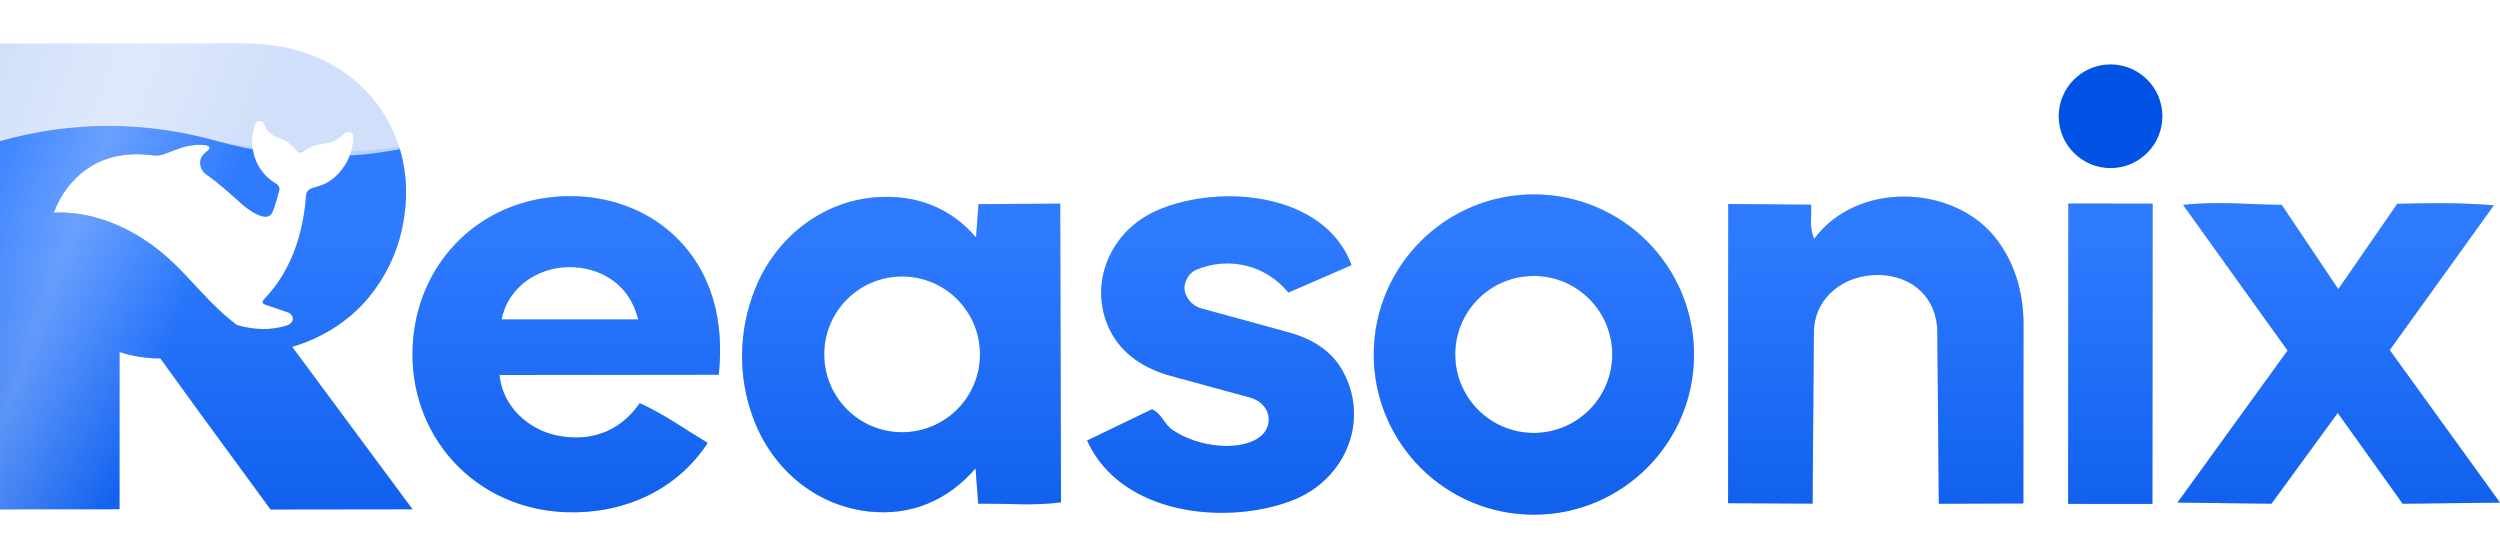
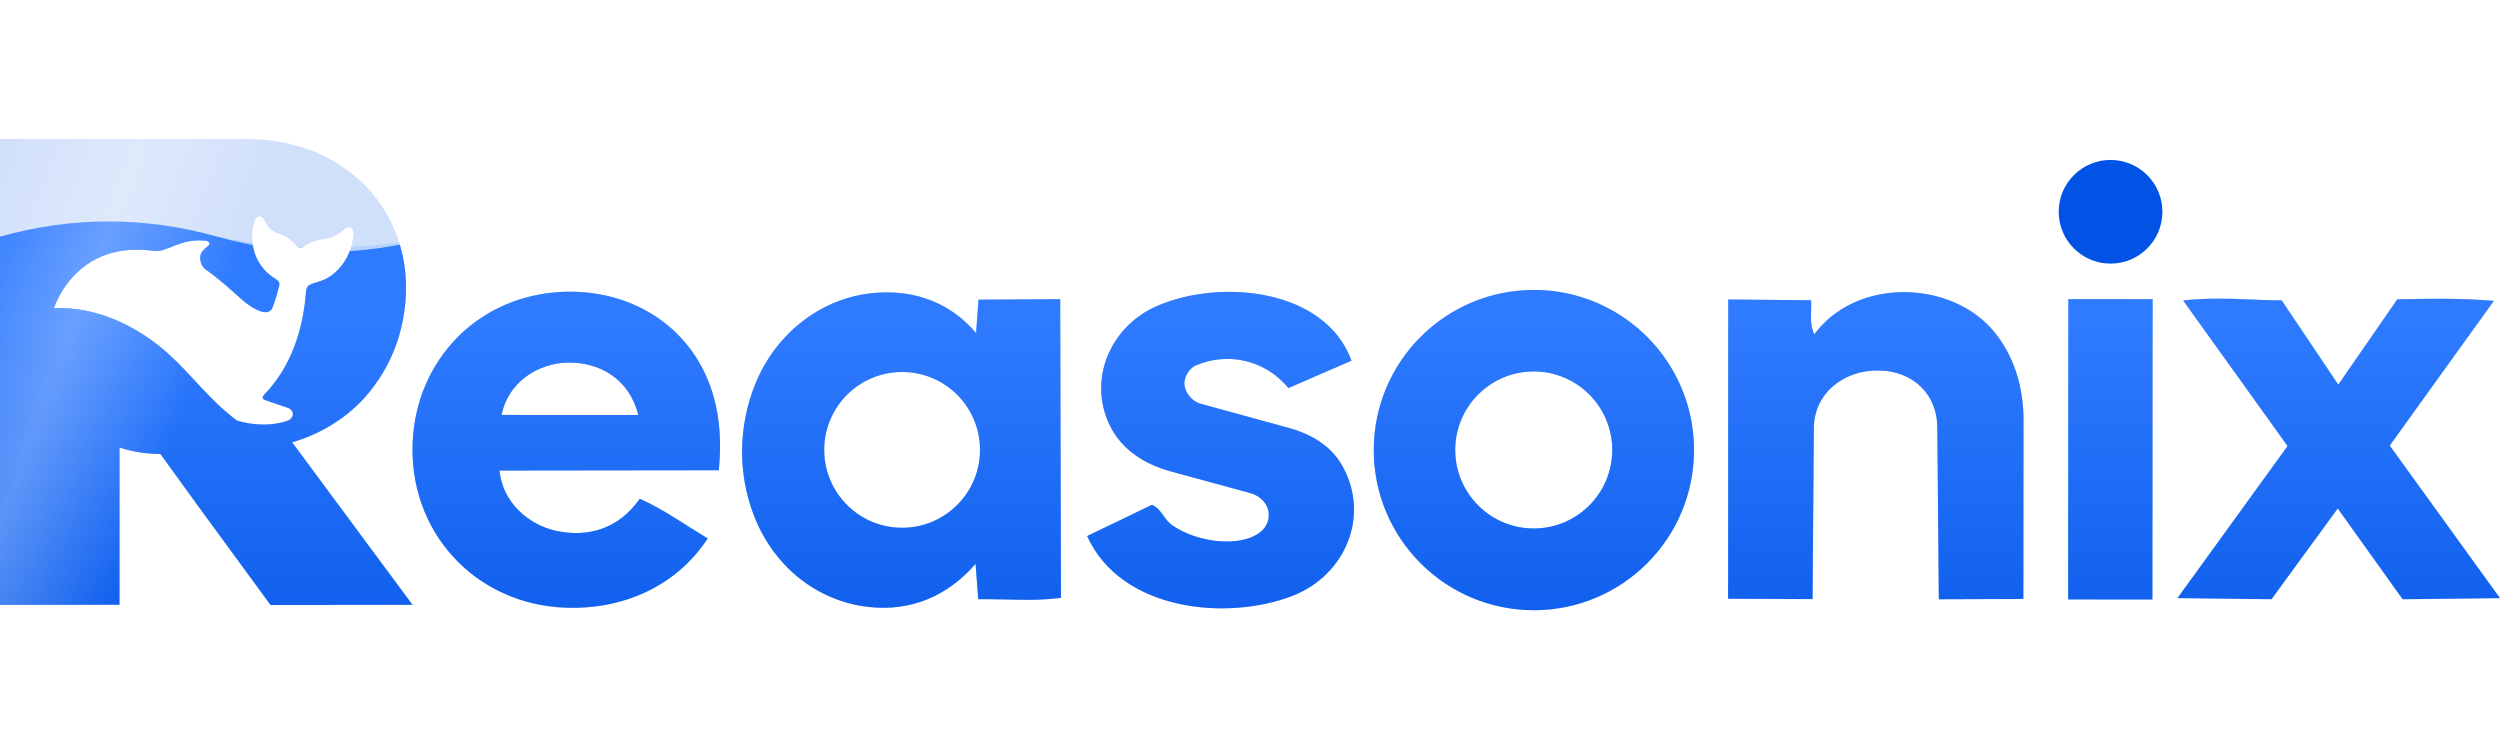
- <svg xmlns="http://www.w3.org/2000/svg" viewBox="0 -20 1151.55 257" style="max-width:360px;">
+ <svg xmlns="http://www.w3.org/2000/svg" viewBox="0 -64 1151.55 345" style="max-width:360px;">
  <defs>
    <style>
      .ghost{fill:#0153e5;fill-opacity:.18;animation:fade .6s ease-out both}
      .wA path{fill:url(#sea)}.wB path{fill:#9fc6ff;opacity:.55}
      .wA{animation:scrollL 2.4s linear infinite}
      .wB{animation:scrollR 3.6s linear infinite}
      .rise{animation:rise 1.8s cubic-bezier(.22,.9,.32,1) .15s both}
      .bub{fill:#eaf6ff;opacity:0;animation:bub 4.2s linear infinite}
      .b2{animation-delay:1.1s}.b3{animation-delay:2s}.b4{animation-delay:2.8s}.b5{animation-delay:3.4s}
      .shine rect{fill:url(#glint);opacity:.3;animation:sweep 6s ease-in-out infinite}
      .dot{fill:#0153e5;transform-box:fill-box;transform-origin:center;animation:hop 2.4s ease-in-out 2s infinite}
      @keyframes fade{from{opacity:0}}
      @keyframes rise{from{transform:translateY(210px)}to{transform:translateY(0)}}
      @keyframes scrollL{to{transform:translateX(-200px)}}
      @keyframes scrollR{to{transform:translateX(200px)}}
      @keyframes bub{0%{transform:translateY(0);opacity:0}12%{opacity:.55}90%{opacity:.4}100%{transform:translateY(-170px);opacity:0}}
      @keyframes sweep{0%,55%{transform:translateX(-260px)}85%,100%{transform:translateX(1500px)}}
      @keyframes hop{0%,45%,100%{transform:translateY(0)}12%{transform:translateY(-26px)}24%{transform:translateY(0)}31%{transform:translateY(-10px)}38%{transform:translateY(0)}}
      @media (prefers-color-scheme:dark){
        .ghost{fill:#4d8fff;fill-opacity:.2}
        .s1{stop-color:#4d8fff}.s2{stop-color:#0153e5}
        .wB path{fill:#bfe0ff}
        .dot{fill:#4d8fff}
        .sea-g{filter:drop-shadow(0 0 10px rgba(77,143,255,.55))}
      }
      @media (prefers-reduced-motion:reduce){*{animation:none !important}}
    </style>
    <linearGradient id="sea" gradientUnits="userSpaceOnUse" x1="0" y1="40" x2="0" y2="238">
      <stop class="s1" offset="0" stop-color="#2f7bff" />
      <stop class="s2" offset="1" stop-color="#0153e5" />
    </linearGradient>
    <linearGradient id="glint" x1="0" y1="0" x2="1" y2="0">
      <stop offset="0" stop-color="#fff" stop-opacity="0" />
      <stop offset=".5" stop-color="#fff" stop-opacity=".95" />
      <stop offset="1" stop-color="#fff" stop-opacity="0" />
    </linearGradient>
    <clipPath id="cut">
      <path d="M134.57,139.75l.02-.02c12.9-3.8,24.24-10.63,33.31-20.48v-.03c9.89-11.07,16.1-24.46,18.25-39.19,4.93-32.21-11.06-61.62-41.17-74.07C134.39,1.71,123.51-.11,111.97,0L0,.03v214.57l55.04-.04v-72.42c6,1.93,12.33,2.97,18.82,2.94l18.02,24.87,32.75,44.72,65.37-.09-55.43-74.84h0ZM132.36,129.86c-7.5,2.48-15.55,2.11-23.21-.12-13.17-9.95-20.3-20.57-31.51-30.7-14.37-12.97-33.39-21.96-52.86-21.08,1.55-4.25,3.78-8.31,6.68-12.03,10.05-12.55,23.77-16.55,39.52-14.34,5.82.82,12.03-6.02,23.86-4.7.79.09,1.6.68,1.67,1.16.27,1.61-4.3,2.49-4.3,6.9,0,1.86.83,4.01,2.59,5.24,6.03,4.23,11.26,8.99,16.72,13.9,2.66,2.39,11.66,9.1,13.95,3.64,1.34-3.19,2.22-6.53,3.11-9.93.44-1.68-.49-2.68-1.85-3.48-9.29-5.51-12.79-16.96-9.16-27.12.35-.98,1.26-1.46,2.03-1.49,3.12-.13,1.46,5.65,9.18,8.03,7.32,2.26,7.54,8.34,11.1,5.92,8.29-5.65,11.28-1.02,18.98-8.27.79-.74,2.15-.8,2.97-.22.51.35.95,1.26.91,2.33-.22,6.12-2.61,11.97-6.8,16.46-7.91,8.49-14.56,4.43-14.99,10.38-1.26,17.46-6.97,34.9-19.37,47.58-.4.41-.63.99-.57,1.38.07.41.56.82,1.1.99l10.44,3.55c1.47.5,2.55,1.83,2.35,3.24-.17,1.23-1.15,2.32-2.55,2.79h.01Z" />
      <path d="M294.69,165.71c11.08,4.99,20.6,11.87,31.28,18.31-14.54,22.26-39.3,32.78-65.14,31.91-42.29-1.42-73.12-35.5-70.7-77.31,2.1-36.29,28.66-64.56,65.17-67.92,26.31-2.42,52.01,8.19,66.02,30.99,9.52,15.5,11.55,33.39,9.76,50.92l-101,.13c1.4,14.77,13.51,25.01,25.92,27.74,14.72,3.24,29.02-.82,38.69-14.77h0ZM294.02,127.16c-4.12-16.52-17.68-24.4-32.5-24.13-13.74.25-27.5,9.07-30.5,24.11l63,.02h0Z" />
      <path d="M488.72,211.37c-12.37,1.71-24.96.46-38.13.63l-1.23-16.27c-12.87,14.9-29.84,21.97-49.07,19.87-24.58-2.69-44.41-19.38-53.2-42.6-7.32-19.32-6.99-40.86.81-60.12,9.5-23.46,30.72-40.21,55.73-42.02,18.41-1.33,34.33,4.84,45.96,18.54l1.13-15.37,37.63-.22.36,137.56h.01ZM451.41,143.22c0-19.82-16.06-35.88-35.88-35.88s-35.88,16.06-35.88,35.88,16.06,35.88,35.88,35.88,35.88-16.06,35.88-35.88Z" />
      <path d="M595.11,210.55c-30.01,11.52-78.69,6.96-94.37-27.63l29.88-14.4c4.49,1.96,5.5,6.8,9.44,9.49,16.43,11.17,43.99,9.75,44.36-4.61.12-4.72-3.46-8.89-8.58-10.29l-36.51-9.95c-11.77-3.21-22.59-9.81-28.13-21.2-10.25-21.06.12-45.53,21.63-54.96,29.01-12.72,77.53-8.27,89.7,25.13l-29.06,12.62c-10.47-12.8-27.66-16.84-42.64-10.42-3.51,1.5-5.54,6.03-5.28,8.81.35,3.7,3.39,7.71,7.59,8.86l40.46,11.09c9.77,2.68,19.02,7.82,24.29,16.77,13.52,22.96,2.31,51.05-22.78,60.69h0Z" />
      <path d="M780.3,143.31c0,40.74-33.02,73.76-73.76,73.76s-73.76-33.02-73.76-73.76,33.02-73.76,73.76-73.76,73.76,33.02,73.76,73.76ZM742.63,143.26c0-19.97-16.19-36.16-36.16-36.16s-36.16,16.19-36.16,36.16,16.19,36.16,36.16,36.16,36.16-16.19,36.16-36.16Z" />
      <path d="M865.82,106.67c-16.4-.48-30.2,10.42-30.32,26.41l-.59,78.88-38.91-.18.06-137.83,38.15.35c.41,5.66-1.03,9.97,1.45,15.75,19.54-26.51,63.34-25.07,82.95-1.16,9.2,11.23,13.46,25.62,13.45,40.38l-.06,82.62-38.94.14-.69-79.28c-.13-14.92-10.82-25.64-26.54-26.1v.02h-.01Z" />
      <rect x="902.92" y="123.54" width="138.32" height="38.82" transform="translate(828.4526 1114.936) rotate(-89.96)" />
      <path d="M1151.55,211.51l-44.84.51-29.9-41.82-30.52,41.81-43.29-.52,50.71-70.03-48.12-67.06c16.29-1.81,30.31-.14,45.42-.02l26.06,38.81,27.14-39.29c14.85-.38,28.79-.61,44.5.69l-47.96,66.65,50.79,70.28h0Z" />
    </clipPath>
  </defs>
  <g class="ghost">
    <path d="M134.57,139.75l.02-.02c12.9-3.8,24.24-10.63,33.31-20.48v-.03c9.89-11.07,16.1-24.46,18.25-39.19,4.93-32.21-11.06-61.62-41.17-74.07C134.39,1.71,123.51-.11,111.97,0L0,.03v214.57l55.04-.04v-72.42c6,1.93,12.33,2.97,18.82,2.94l18.02,24.87,32.75,44.72,65.37-.09-55.43-74.84h0ZM132.36,129.86c-7.5,2.48-15.55,2.11-23.21-.12-13.17-9.95-20.3-20.57-31.51-30.7-14.37-12.97-33.39-21.96-52.86-21.08,1.55-4.25,3.78-8.31,6.68-12.03,10.05-12.55,23.77-16.55,39.52-14.34,5.82.82,12.03-6.02,23.86-4.7.79.09,1.6.68,1.67,1.16.27,1.61-4.3,2.49-4.3,6.9,0,1.86.83,4.01,2.59,5.24,6.03,4.23,11.26,8.99,16.72,13.9,2.66,2.39,11.66,9.1,13.95,3.64,1.34-3.19,2.22-6.53,3.11-9.93.44-1.68-.49-2.68-1.85-3.48-9.29-5.51-12.79-16.96-9.16-27.12.35-.98,1.26-1.46,2.03-1.49,3.12-.13,1.46,5.65,9.18,8.03,7.32,2.26,7.54,8.34,11.1,5.92,8.29-5.65,11.28-1.02,18.98-8.27.79-.74,2.15-.8,2.97-.22.51.35.95,1.26.91,2.33-.22,6.12-2.61,11.97-6.8,16.46-7.91,8.49-14.56,4.43-14.99,10.38-1.26,17.46-6.97,34.9-19.37,47.58-.4.41-.63.99-.57,1.38.07.41.56.82,1.1.99l10.44,3.55c1.47.5,2.55,1.83,2.35,3.24-.17,1.23-1.15,2.32-2.55,2.79h.01Z" />
    <path d="M294.69,165.71c11.08,4.99,20.6,11.87,31.28,18.31-14.54,22.26-39.3,32.78-65.14,31.91-42.29-1.42-73.12-35.5-70.7-77.31,2.1-36.29,28.66-64.56,65.17-67.92,26.31-2.42,52.01,8.19,66.02,30.99,9.52,15.5,11.55,33.39,9.76,50.92l-101,.13c1.4,14.77,13.51,25.01,25.92,27.74,14.72,3.24,29.02-.82,38.69-14.77h0ZM294.02,127.16c-4.12-16.52-17.68-24.4-32.5-24.13-13.74.25-27.5,9.07-30.5,24.11l63,.02h0Z" />
    <path d="M488.72,211.37c-12.37,1.71-24.96.46-38.13.63l-1.23-16.27c-12.87,14.9-29.84,21.97-49.07,19.87-24.58-2.69-44.41-19.38-53.2-42.6-7.32-19.32-6.99-40.86.81-60.12,9.5-23.46,30.72-40.21,55.73-42.02,18.41-1.33,34.33,4.84,45.96,18.54l1.13-15.37,37.63-.22.36,137.56h.01ZM451.41,143.22c0-19.82-16.06-35.88-35.88-35.88s-35.88,16.06-35.88,35.88,16.06,35.88,35.88,35.88,35.88-16.06,35.88-35.88Z" />
    <path d="M595.11,210.55c-30.01,11.52-78.69,6.96-94.37-27.63l29.88-14.4c4.49,1.96,5.5,6.8,9.44,9.49,16.43,11.17,43.99,9.75,44.36-4.61.12-4.72-3.46-8.89-8.58-10.29l-36.51-9.95c-11.77-3.21-22.59-9.81-28.13-21.2-10.25-21.06.12-45.53,21.63-54.96,29.01-12.72,77.53-8.27,89.7,25.13l-29.06,12.62c-10.47-12.8-27.66-16.84-42.64-10.42-3.51,1.5-5.54,6.03-5.28,8.81.35,3.7,3.39,7.71,7.59,8.86l40.46,11.09c9.77,2.68,19.02,7.82,24.29,16.77,13.52,22.96,2.31,51.05-22.78,60.69h0Z" />
    <path d="M780.3,143.31c0,40.74-33.02,73.76-73.76,73.76s-73.76-33.02-73.76-73.76,33.02-73.76,73.76-73.76,73.76,33.02,73.76,73.76ZM742.63,143.26c0-19.97-16.19-36.16-36.16-36.16s-36.16,16.19-36.16,36.16,16.19,36.16,36.16,36.16,36.16-16.19,36.16-36.16Z" />
    <path d="M865.82,106.67c-16.4-.48-30.2,10.42-30.32,26.41l-.59,78.88-38.91-.18.06-137.83,38.15.35c.41,5.66-1.03,9.97,1.45,15.75,19.54-26.51,63.34-25.07,82.95-1.16,9.2,11.23,13.46,25.62,13.45,40.38l-.06,82.62-38.94.14-.69-79.28c-.13-14.92-10.82-25.64-26.54-26.1v.02h-.01Z" />
    <rect x="902.92" y="123.54" width="138.32" height="38.82" transform="translate(828.4526 1114.936) rotate(-89.96)" />
    <path d="M1151.55,211.51l-44.84.51-29.9-41.82-30.52,41.81-43.29-.52,50.71-70.03-48.12-67.06c16.29-1.81,30.31-.14,45.42-.02l26.06,38.81,27.14-39.29c14.85-.38,28.79-.61,44.5.69l-47.96,66.65,50.79,70.28h0Z" />
  </g>
  <g clip-path="url(#cut)" class="sea-g">
    <g class="rise">
      <g transform="translate(0,45)">
        <g class="wB">
          <path d="M-400 0q50 -10 100 0t100 0t100 0t100 0t100 0t100 0t100 0t100 0t100 0t100 0t100 0t100 0t100 0t100 0t100 0t100 0t100 0t100 0t100 0V300H-400Z" />
        </g>
        <g class="wA">
          <path d="M-400 0q50 -14 100 0t100 0t100 0t100 0t100 0t100 0t100 0t100 0t100 0t100 0t100 0t100 0t100 0t100 0t100 0t100 0t100 0t100 0t100 0V300H-400Z" />
        </g>
        <circle class="bub" cx="80" cy="250" r="5" />
        <circle class="bub b2" cx="260" cy="252" r="4" />
        <circle class="bub b3" cx="420" cy="248" r="6" />
        <circle class="bub b4" cx="680" cy="252" r="4" />
        <circle class="bub b5" cx="1050" cy="248" r="5" />
      </g>
    </g>
    <g class="shine">
      <rect x="0" y="-40" width="130" height="340" transform="skewX(-20)" />
    </g>
  </g>
  <circle class="dot" cx="972.16" cy="33.55" r="23.88" />
</svg>
